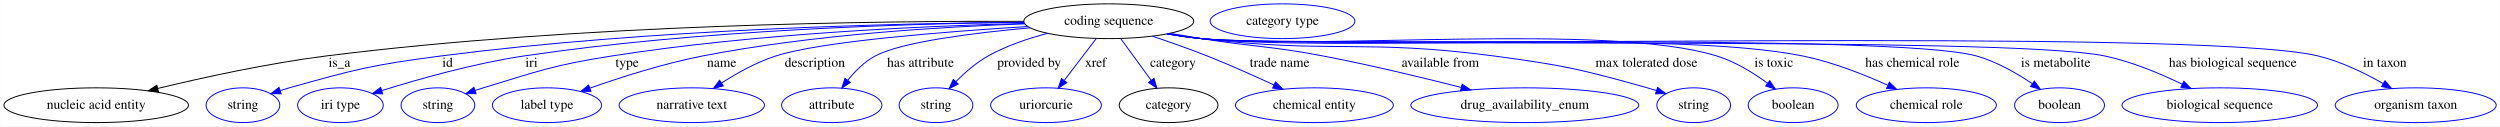
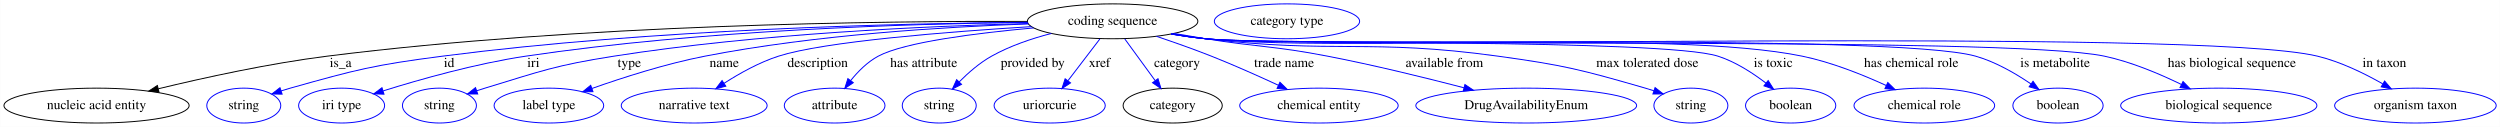
- <svg xmlns="http://www.w3.org/2000/svg" width="2590pt" height="131pt" viewBox="0.00 0.00 2589.73 131.00">
+ <svg xmlns="http://www.w3.org/2000/svg" width="2581pt" height="131pt" viewBox="0.00 0.00 2580.73 131.00">
  <g id="graph0" class="graph" transform="scale(1 1) rotate(0) translate(4 127)">
-     <polygon fill="white" stroke="transparent" points="-4,4 -4,-127 2585.73,-127 2585.73,4 -4,4" />
+     <polygon fill="white" stroke="transparent" points="-4,4 -4,-127 2576.73,-127 2576.73,4 -4,4" />
    <g id="node1" class="node">
      <ellipse fill="none" stroke="black" cx="1144.54" cy="-105" rx="87.99" ry="18" />
      <text text-anchor="middle" x="1144.54" y="-101.3" font-family="Times,serif" font-size="14.00">coding sequence</text>
    </g>
    <g id="node2" class="node">
      <ellipse fill="none" stroke="black" cx="95.54" cy="-18" rx="95.58" ry="18" />
      <text text-anchor="middle" x="95.54" y="-14.3" font-family="Times,serif" font-size="14.00">nucleic acid entity</text>
    </g>
    <g id="edge1" class="edge">
      <path fill="none" stroke="black" d="M1056.54,-104.91C907.23,-105.4 595.02,-101.88 333.54,-69 273.9,-61.5 206.98,-46.88 159.33,-35.37" />
      <polygon fill="black" stroke="black" points="160.01,-31.94 149.47,-32.97 158.35,-38.74 160.01,-31.94" />
      <text text-anchor="middle" x="347.54" y="-57.8" font-family="Times,serif" font-size="14.00">is_a</text>
    </g>
    <g id="node3" class="node">
      <ellipse fill="none" stroke="blue" cx="247.54" cy="-18" rx="38.19" ry="18" />
      <text text-anchor="middle" x="247.54" y="-14.3" font-family="Times,serif" font-size="14.00">string</text>
    </g>
    <g id="edge2" class="edge">
      <path fill="none" stroke="blue" d="M1056.76,-103.95C924.99,-102.89 668.47,-96.98 452.54,-69 381.83,-59.84 364.19,-55.28 295.54,-36 292.43,-35.13 289.24,-34.16 286.04,-33.14" />
      <polygon fill="blue" stroke="blue" points="287.13,-29.81 276.53,-29.97 284.91,-36.45 287.13,-29.81" />
      <text text-anchor="middle" x="459.54" y="-57.8" font-family="Times,serif" font-size="14.00">id</text>
    </g>
    <g id="node4" class="node">
      <ellipse fill="none" stroke="blue" cx="348.54" cy="-18" rx="44.39" ry="18" />
      <text text-anchor="middle" x="348.54" y="-14.3" font-family="Times,serif" font-size="14.00">iri type</text>
    </g>
    <g id="edge3" class="edge">
      <path fill="none" stroke="blue" d="M1056.73,-103.88C938.39,-102.59 721.47,-96.25 538.54,-69 487.13,-61.34 429.6,-45.09 391.46,-33.18" />
      <polygon fill="blue" stroke="blue" points="392.3,-29.78 381.71,-30.1 390.2,-36.45 392.3,-29.78" />
      <text text-anchor="middle" x="546.54" y="-57.8" font-family="Times,serif" font-size="14.00">iri</text>
    </g>
    <g id="node5" class="node">
      <ellipse fill="none" stroke="blue" cx="449.54" cy="-18" rx="38.19" ry="18" />
      <text text-anchor="middle" x="449.54" y="-14.3" font-family="Times,serif" font-size="14.00">string</text>
    </g>
    <g id="edge4" class="edge">
      <path fill="none" stroke="blue" d="M1057.46,-102.73C954.63,-100.15 778.72,-92.39 629.54,-69 569.37,-59.57 554.81,-53.71 496.54,-36 493.78,-35.16 490.94,-34.25 488.09,-33.31" />
      <polygon fill="blue" stroke="blue" points="489.06,-29.94 478.47,-29.99 486.78,-36.56 489.06,-29.94" />
      <text text-anchor="middle" x="645.54" y="-57.8" font-family="Times,serif" font-size="14.00">type</text>
    </g>
    <g id="node6" class="node">
      <ellipse fill="none" stroke="blue" cx="562.54" cy="-18" rx="56.59" ry="18" />
      <text text-anchor="middle" x="562.54" y="-14.3" font-family="Times,serif" font-size="14.00">label type</text>
    </g>
    <g id="edge5" class="edge">
      <path fill="none" stroke="blue" d="M1057.51,-102.29C971.85,-99.32 837.65,-91.19 723.54,-69 683.31,-61.18 638.93,-46.96 606.97,-35.67" />
      <polygon fill="blue" stroke="blue" points="608.06,-32.35 597.47,-32.28 605.7,-38.94 608.06,-32.35" />
      <text text-anchor="middle" x="743.54" y="-57.8" font-family="Times,serif" font-size="14.00">name</text>
    </g>
    <g id="node7" class="node">
      <ellipse fill="none" stroke="blue" cx="712.54" cy="-18" rx="75.29" ry="18" />
      <text text-anchor="middle" x="712.54" y="-14.3" font-family="Times,serif" font-size="14.00">narrative text</text>
    </g>
    <g id="edge6" class="edge">
      <path fill="none" stroke="blue" d="M1060.71,-99.52C974.51,-94.2 846.46,-84.1 799.54,-69 779.67,-62.61 759.35,-51.24 743.34,-40.97" />
      <polygon fill="blue" stroke="blue" points="745.2,-38 734.92,-35.41 741.34,-43.84 745.2,-38" />
      <text text-anchor="middle" x="840.04" y="-57.8" font-family="Times,serif" font-size="14.00">description</text>
    </g>
    <g id="node8" class="node">
      <ellipse fill="none" stroke="blue" cx="857.54" cy="-18" rx="51.99" ry="18" />
      <text text-anchor="middle" x="857.54" y="-14.3" font-family="Times,serif" font-size="14.00">attribute</text>
    </g>
    <g id="edge7" class="edge">
      <path fill="none" stroke="blue" d="M1063.12,-98.18C1003.97,-92.84 929.73,-83.53 902.54,-69 891.39,-63.04 881.62,-53.18 874.06,-43.78" />
      <polygon fill="blue" stroke="blue" points="876.82,-41.63 868,-35.75 871.23,-45.84 876.82,-41.63" />
      <text text-anchor="middle" x="949.54" y="-57.8" font-family="Times,serif" font-size="14.00">has attribute</text>
    </g>
    <g id="node9" class="node">
      <ellipse fill="none" stroke="blue" cx="965.54" cy="-18" rx="38.19" ry="18" />
      <text text-anchor="middle" x="965.54" y="-14.3" font-family="Times,serif" font-size="14.00">string</text>
    </g>
    <g id="edge8" class="edge">
      <path fill="none" stroke="blue" d="M1081.22,-92.45C1060.72,-87.12 1038.42,-79.56 1019.54,-69 1007.22,-62.11 995.48,-51.86 986.11,-42.42" />
      <polygon fill="blue" stroke="blue" points="988.57,-39.94 979.14,-35.12 983.51,-44.77 988.57,-39.94" />
      <text text-anchor="middle" x="1062.04" y="-57.8" font-family="Times,serif" font-size="14.00">provided by</text>
    </g>
    <g id="node10" class="node">
      <ellipse fill="none" stroke="blue" cx="1079.54" cy="-18" rx="57.39" ry="18" />
      <text text-anchor="middle" x="1079.54" y="-14.3" font-family="Times,serif" font-size="14.00">uriorcurie</text>
    </g>
    <g id="edge9" class="edge">
      <path fill="none" stroke="blue" d="M1131.39,-86.8C1121.93,-74.43 1109.02,-57.55 1098.46,-43.74" />
      <polygon fill="blue" stroke="blue" points="1101.09,-41.41 1092.23,-35.6 1095.53,-45.67 1101.09,-41.41" />
      <text text-anchor="middle" x="1131.04" y="-57.8" font-family="Times,serif" font-size="14.00">xref</text>
    </g>
    <g id="node11" class="node">
      <ellipse fill="none" stroke="black" cx="1206.54" cy="-18" rx="51.19" ry="18" />
      <text text-anchor="middle" x="1206.54" y="-14.3" font-family="Times,serif" font-size="14.00">category</text>
    </g>
    <g id="edge10" class="edge">
      <path fill="none" stroke="blue" d="M1157.09,-86.8C1166.11,-74.43 1178.42,-57.55 1188.5,-43.74" />
      <polygon fill="blue" stroke="blue" points="1191.37,-45.74 1194.44,-35.6 1185.71,-41.61 1191.37,-45.74" />
      <text text-anchor="middle" x="1211.04" y="-57.8" font-family="Times,serif" font-size="14.00">category</text>
    </g>
    <g id="node13" class="node">
      <ellipse fill="none" stroke="blue" cx="1357.54" cy="-18" rx="81.79" ry="18" />
      <text text-anchor="middle" x="1357.54" y="-14.3" font-family="Times,serif" font-size="14.00">chemical entity</text>
    </g>
    <g id="edge11" class="edge">
      <path fill="none" stroke="blue" d="M1189.81,-89.47C1207.62,-83.49 1228.18,-76.27 1246.54,-69 1269.72,-59.83 1295.1,-48.49 1315.73,-38.94" />
      <polygon fill="blue" stroke="blue" points="1317.27,-42.08 1324.86,-34.69 1314.31,-35.74 1317.27,-42.08" />
      <text text-anchor="middle" x="1321.54" y="-57.8" font-family="Times,serif" font-size="14.00">trade name</text>
    </g>
    <g id="node14" class="node">
-       <ellipse fill="none" stroke="blue" cx="1575.54" cy="-18" rx="118.08" ry="18" />
-       <text text-anchor="middle" x="1575.54" y="-14.3" font-family="Times,serif" font-size="14.00">drug_availability_enum</text>
+       <ellipse fill="none" stroke="blue" cx="1571.54" cy="-18" rx="113.98" ry="18" />
+       <text text-anchor="middle" x="1571.54" y="-14.3" font-family="Times,serif" font-size="14.00">DrugAvailabilityEnum</text>
    </g>
    <g id="edge12" class="edge">
-       <path fill="none" stroke="blue" d="M1207.75,-92.5C1218.67,-90.6 1229.93,-88.7 1240.54,-87 1296.4,-78.07 1310.97,-79.59 1366.54,-69 1414.79,-59.8 1468.68,-46.84 1509.66,-36.42" />
-       <polygon fill="blue" stroke="blue" points="1510.7,-39.77 1519.52,-33.9 1508.96,-32.99 1510.7,-39.77" />
-       <text text-anchor="middle" x="1488.04" y="-57.8" font-family="Times,serif" font-size="14.00">available from</text>
+       <path fill="none" stroke="blue" d="M1207.75,-92.5C1218.67,-90.6 1229.93,-88.7 1240.54,-87 1296.4,-78.07 1311,-79.71 1366.54,-69 1414.06,-59.83 1467.13,-46.81 1507.36,-36.36" />
+       <polygon fill="blue" stroke="blue" points="1508.25,-39.74 1517.04,-33.83 1506.48,-32.97 1508.25,-39.74" />
+       <text text-anchor="middle" x="1487.04" y="-57.8" font-family="Times,serif" font-size="14.00">available from</text>
    </g>
    <g id="node15" class="node">
-       <ellipse fill="none" stroke="blue" cx="1750.54" cy="-18" rx="38.19" ry="18" />
-       <text text-anchor="middle" x="1750.54" y="-14.3" font-family="Times,serif" font-size="14.00">string</text>
+       <ellipse fill="none" stroke="blue" cx="1741.54" cy="-18" rx="38.19" ry="18" />
+       <text text-anchor="middle" x="1741.54" y="-14.3" font-family="Times,serif" font-size="14.00">string</text>
    </g>
    <g id="edge13" class="edge">
-       <path fill="none" stroke="blue" d="M1205.84,-92.05C1217.34,-90.12 1229.28,-88.33 1240.54,-87 1374.52,-71.21 1409.81,-86.75 1543.54,-69 1615.09,-59.5 1633.03,-55.43 1702.54,-36 1705.65,-35.13 1708.85,-34.17 1712.04,-33.15" />
-       <polygon fill="blue" stroke="blue" points="1713.17,-36.46 1721.55,-29.98 1710.96,-29.82 1713.17,-36.46" />
-       <text text-anchor="middle" x="1701.54" y="-57.8" font-family="Times,serif" font-size="14.00">max tolerated dose</text>
+       <path fill="none" stroke="blue" d="M1205.84,-92.06C1217.34,-90.13 1229.28,-88.33 1240.54,-87 1374.08,-71.25 1409.33,-87.32 1542.54,-69 1611.03,-59.58 1628.11,-55.13 1694.54,-36 1697.45,-35.16 1700.44,-34.24 1703.43,-33.26" />
+       <polygon fill="blue" stroke="blue" points="1704.57,-36.58 1712.91,-30.04 1702.31,-29.95 1704.57,-36.58" />
+       <text text-anchor="middle" x="1696.54" y="-57.8" font-family="Times,serif" font-size="14.00">max tolerated dose</text>
    </g>
    <g id="node16" class="node">
-       <ellipse fill="none" stroke="blue" cx="1853.54" cy="-18" rx="46.59" ry="18" />
-       <text text-anchor="middle" x="1853.54" y="-14.3" font-family="Times,serif" font-size="14.00">boolean</text>
+       <ellipse fill="none" stroke="blue" cx="1844.54" cy="-18" rx="46.59" ry="18" />
+       <text text-anchor="middle" x="1844.54" y="-14.3" font-family="Times,serif" font-size="14.00">boolean</text>
    </g>
    <g id="edge14" class="edge">
-       <path fill="none" stroke="blue" d="M1205.04,-91.95C1216.78,-89.99 1229.01,-88.21 1240.54,-87 1358.63,-74.62 1661.07,-103.97 1774.54,-69 1793.6,-63.13 1812.57,-51.37 1827.14,-40.73" />
-       <polygon fill="blue" stroke="blue" points="1829.31,-43.48 1835.17,-34.65 1825.09,-37.89 1829.31,-43.48" />
-       <text text-anchor="middle" x="1833.54" y="-57.8" font-family="Times,serif" font-size="14.00">is toxic</text>
+       <path fill="none" stroke="blue" d="M1205.04,-91.95C1216.78,-89.99 1229.01,-88.21 1240.54,-87 1299.03,-80.86 1713.55,-87 1769.54,-69 1787.55,-63.21 1805.28,-51.74 1818.98,-41.24" />
+       <polygon fill="blue" stroke="blue" points="1821.31,-43.86 1826.95,-34.89 1816.95,-38.38 1821.31,-43.86" />
+       <text text-anchor="middle" x="1826.54" y="-57.8" font-family="Times,serif" font-size="14.00">is toxic</text>
    </g>
    <g id="node17" class="node">
-       <ellipse fill="none" stroke="blue" cx="1991.54" cy="-18" rx="72.59" ry="18" />
-       <text text-anchor="middle" x="1991.54" y="-14.3" font-family="Times,serif" font-size="14.00">chemical role</text>
+       <ellipse fill="none" stroke="blue" cx="1982.54" cy="-18" rx="72.59" ry="18" />
+       <text text-anchor="middle" x="1982.54" y="-14.3" font-family="Times,serif" font-size="14.00">chemical role</text>
    </g>
    <g id="edge15" class="edge">
-       <path fill="none" stroke="blue" d="M1205.04,-91.9C1216.77,-89.95 1229.01,-88.18 1240.54,-87 1378.32,-72.89 1727.82,-96.6 1863.54,-69 1894.09,-62.79 1926.8,-49.89 1951.5,-38.75" />
-       <polygon fill="blue" stroke="blue" points="1953.27,-41.79 1960.89,-34.43 1950.35,-35.43 1953.27,-41.79" />
-       <text text-anchor="middle" x="1977.04" y="-57.8" font-family="Times,serif" font-size="14.00">has chemical role</text>
+       <path fill="none" stroke="blue" d="M1205.04,-91.9C1216.77,-89.95 1229.01,-88.18 1240.54,-87 1376.77,-73.02 1722.42,-96.68 1856.54,-69 1886.66,-62.79 1918.85,-49.89 1943.16,-38.75" />
+       <polygon fill="blue" stroke="blue" points="1944.83,-41.84 1952.4,-34.43 1941.86,-35.5 1944.83,-41.84" />
+       <text text-anchor="middle" x="1969.04" y="-57.8" font-family="Times,serif" font-size="14.00">has chemical role</text>
    </g>
    <g id="node18" class="node">
-       <ellipse fill="none" stroke="blue" cx="2129.54" cy="-18" rx="46.59" ry="18" />
-       <text text-anchor="middle" x="2129.54" y="-14.3" font-family="Times,serif" font-size="14.00">boolean</text>
+       <ellipse fill="none" stroke="blue" cx="2120.54" cy="-18" rx="46.59" ry="18" />
+       <text text-anchor="middle" x="2120.54" y="-14.3" font-family="Times,serif" font-size="14.00">boolean</text>
    </g>
    <g id="edge16" class="edge">
-       <path fill="none" stroke="blue" d="M1204.77,-91.88C1216.59,-89.92 1228.92,-88.15 1240.54,-87 1329.35,-78.19 1957.64,-93.19 2043.54,-69 2064.3,-63.15 2085.27,-51.11 2101.31,-40.31" />
-       <polygon fill="blue" stroke="blue" points="2103.47,-43.07 2109.67,-34.49 2099.47,-37.33 2103.47,-43.07" />
-       <text text-anchor="middle" x="2125.54" y="-57.8" font-family="Times,serif" font-size="14.00">is metabolite</text>
+       <path fill="none" stroke="blue" d="M1204.78,-91.89C1216.59,-89.92 1228.92,-88.15 1240.54,-87 1328.47,-78.27 1950.56,-93.18 2035.54,-69 2056.1,-63.15 2076.83,-51.11 2092.67,-40.31" />
+       <polygon fill="blue" stroke="blue" points="2094.78,-43.11 2100.93,-34.49 2090.74,-37.39 2094.78,-43.11" />
+       <text text-anchor="middle" x="2117.54" y="-57.8" font-family="Times,serif" font-size="14.00">is metabolite</text>
    </g>
    <g id="node19" class="node">
-       <ellipse fill="none" stroke="blue" cx="2295.54" cy="-18" rx="101.28" ry="18" />
-       <text text-anchor="middle" x="2295.54" y="-14.3" font-family="Times,serif" font-size="14.00">biological sequence</text>
+       <ellipse fill="none" stroke="blue" cx="2286.54" cy="-18" rx="101.28" ry="18" />
+       <text text-anchor="middle" x="2286.54" y="-14.3" font-family="Times,serif" font-size="14.00">biological sequence</text>
    </g>
    <g id="edge17" class="edge">
-       <path fill="none" stroke="blue" d="M1204.77,-91.85C1216.59,-89.89 1228.92,-88.13 1240.54,-87 1344.07,-76.9 2074.78,-90.53 2176.54,-69 2204.48,-63.09 2234.09,-50.67 2256.79,-39.69" />
-       <polygon fill="blue" stroke="blue" points="2258.34,-42.83 2265.76,-35.26 2255.24,-36.55 2258.34,-42.83" />
-       <text text-anchor="middle" x="2309.04" y="-57.8" font-family="Times,serif" font-size="14.00">has biological sequence</text>
+       <path fill="none" stroke="blue" d="M1204.77,-91.86C1216.59,-89.89 1228.92,-88.13 1240.54,-87 1343.18,-76.98 2067.68,-90.51 2168.54,-69 2196.15,-63.11 2225.38,-50.78 2247.84,-39.84" />
+       <polygon fill="blue" stroke="blue" points="2249.64,-42.85 2257.02,-35.25 2246.51,-36.59 2249.64,-42.85" />
+       <text text-anchor="middle" x="2300.04" y="-57.8" font-family="Times,serif" font-size="14.00">has biological sequence</text>
    </g>
    <g id="node20" class="node">
-       <ellipse fill="none" stroke="blue" cx="2498.54" cy="-18" rx="83.39" ry="18" />
-       <text text-anchor="middle" x="2498.54" y="-14.3" font-family="Times,serif" font-size="14.00">organism taxon</text>
+       <ellipse fill="none" stroke="blue" cx="2489.54" cy="-18" rx="83.39" ry="18" />
+       <text text-anchor="middle" x="2489.54" y="-14.3" font-family="Times,serif" font-size="14.00">organism taxon</text>
    </g>
    <g id="edge18" class="edge">
-       <path fill="none" stroke="blue" d="M1204.77,-91.82C1216.58,-89.86 1228.92,-88.11 1240.54,-87 1368.53,-74.75 2272.58,-99.26 2397.54,-69 2421.24,-63.26 2445.79,-51.26 2464.76,-40.46" />
-       <polygon fill="blue" stroke="blue" points="2466.74,-43.36 2473.59,-35.28 2463.2,-37.32 2466.74,-43.36" />
-       <text text-anchor="middle" x="2466.54" y="-57.8" font-family="Times,serif" font-size="14.00">in taxon</text>
+       <path fill="none" stroke="blue" d="M1204.77,-91.82C1216.58,-89.86 1228.92,-88.11 1240.54,-87 1367.53,-74.84 2264.56,-99.04 2388.54,-69 2412.24,-63.26 2436.79,-51.26 2455.76,-40.46" />
+       <polygon fill="blue" stroke="blue" points="2457.74,-43.36 2464.59,-35.28 2454.2,-37.32 2457.74,-43.36" />
+       <text text-anchor="middle" x="2457.54" y="-57.8" font-family="Times,serif" font-size="14.00">in taxon</text>
    </g>
    <g id="node12" class="node">
      <ellipse fill="none" stroke="blue" cx="1324.54" cy="-105" rx="74.99" ry="18" />
      <text text-anchor="middle" x="1324.54" y="-101.3" font-family="Times,serif" font-size="14.00">category type</text>
    </g>
  </g>
</svg>
